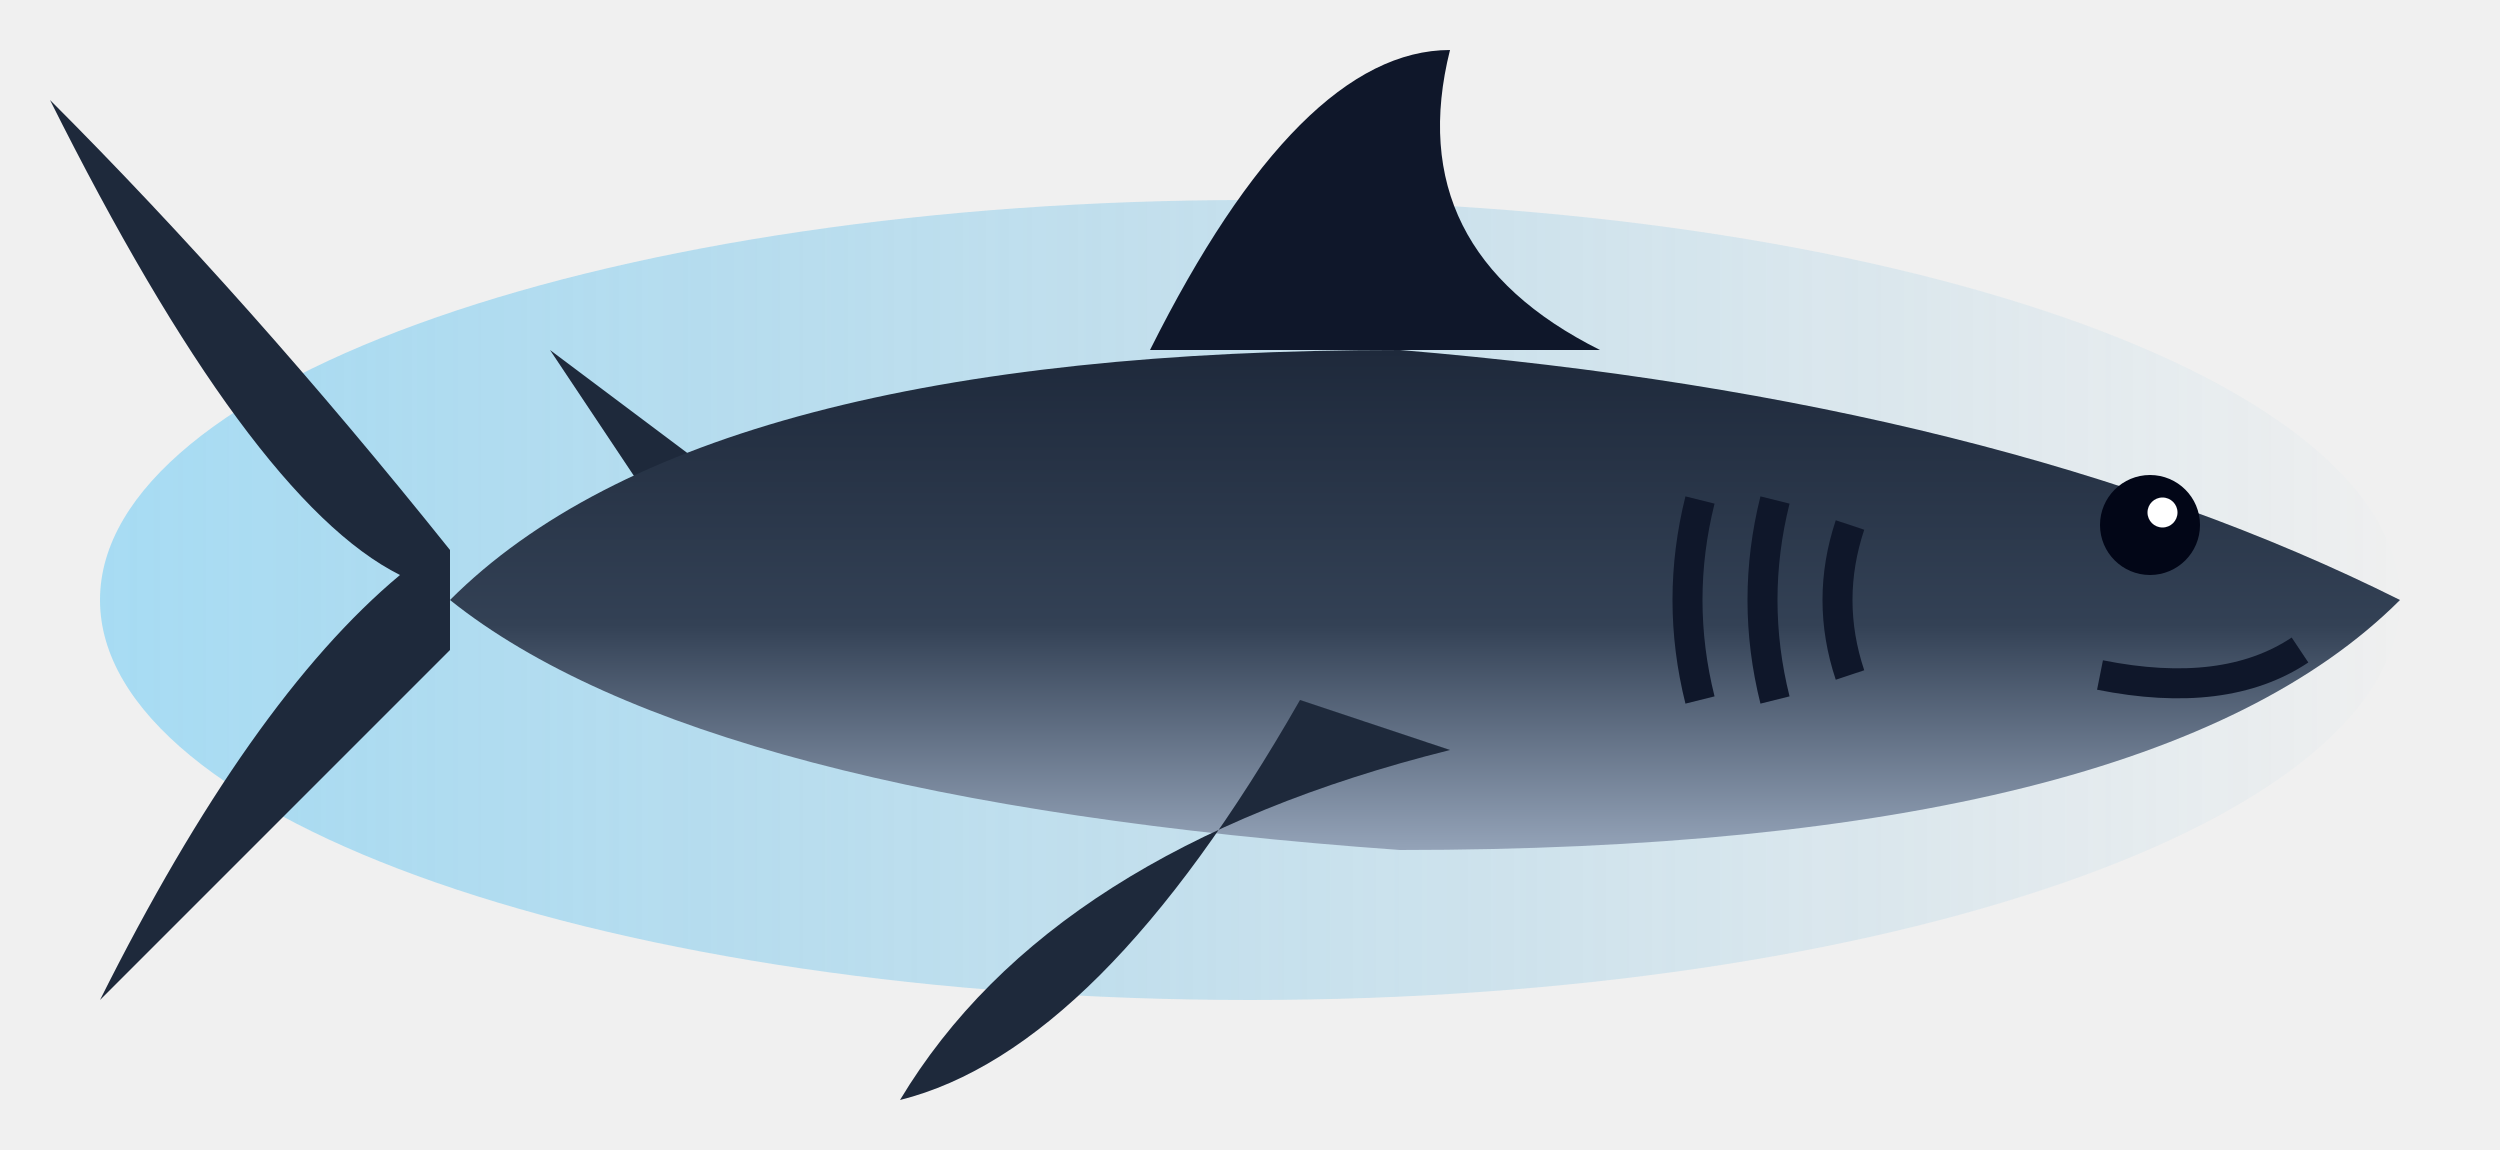
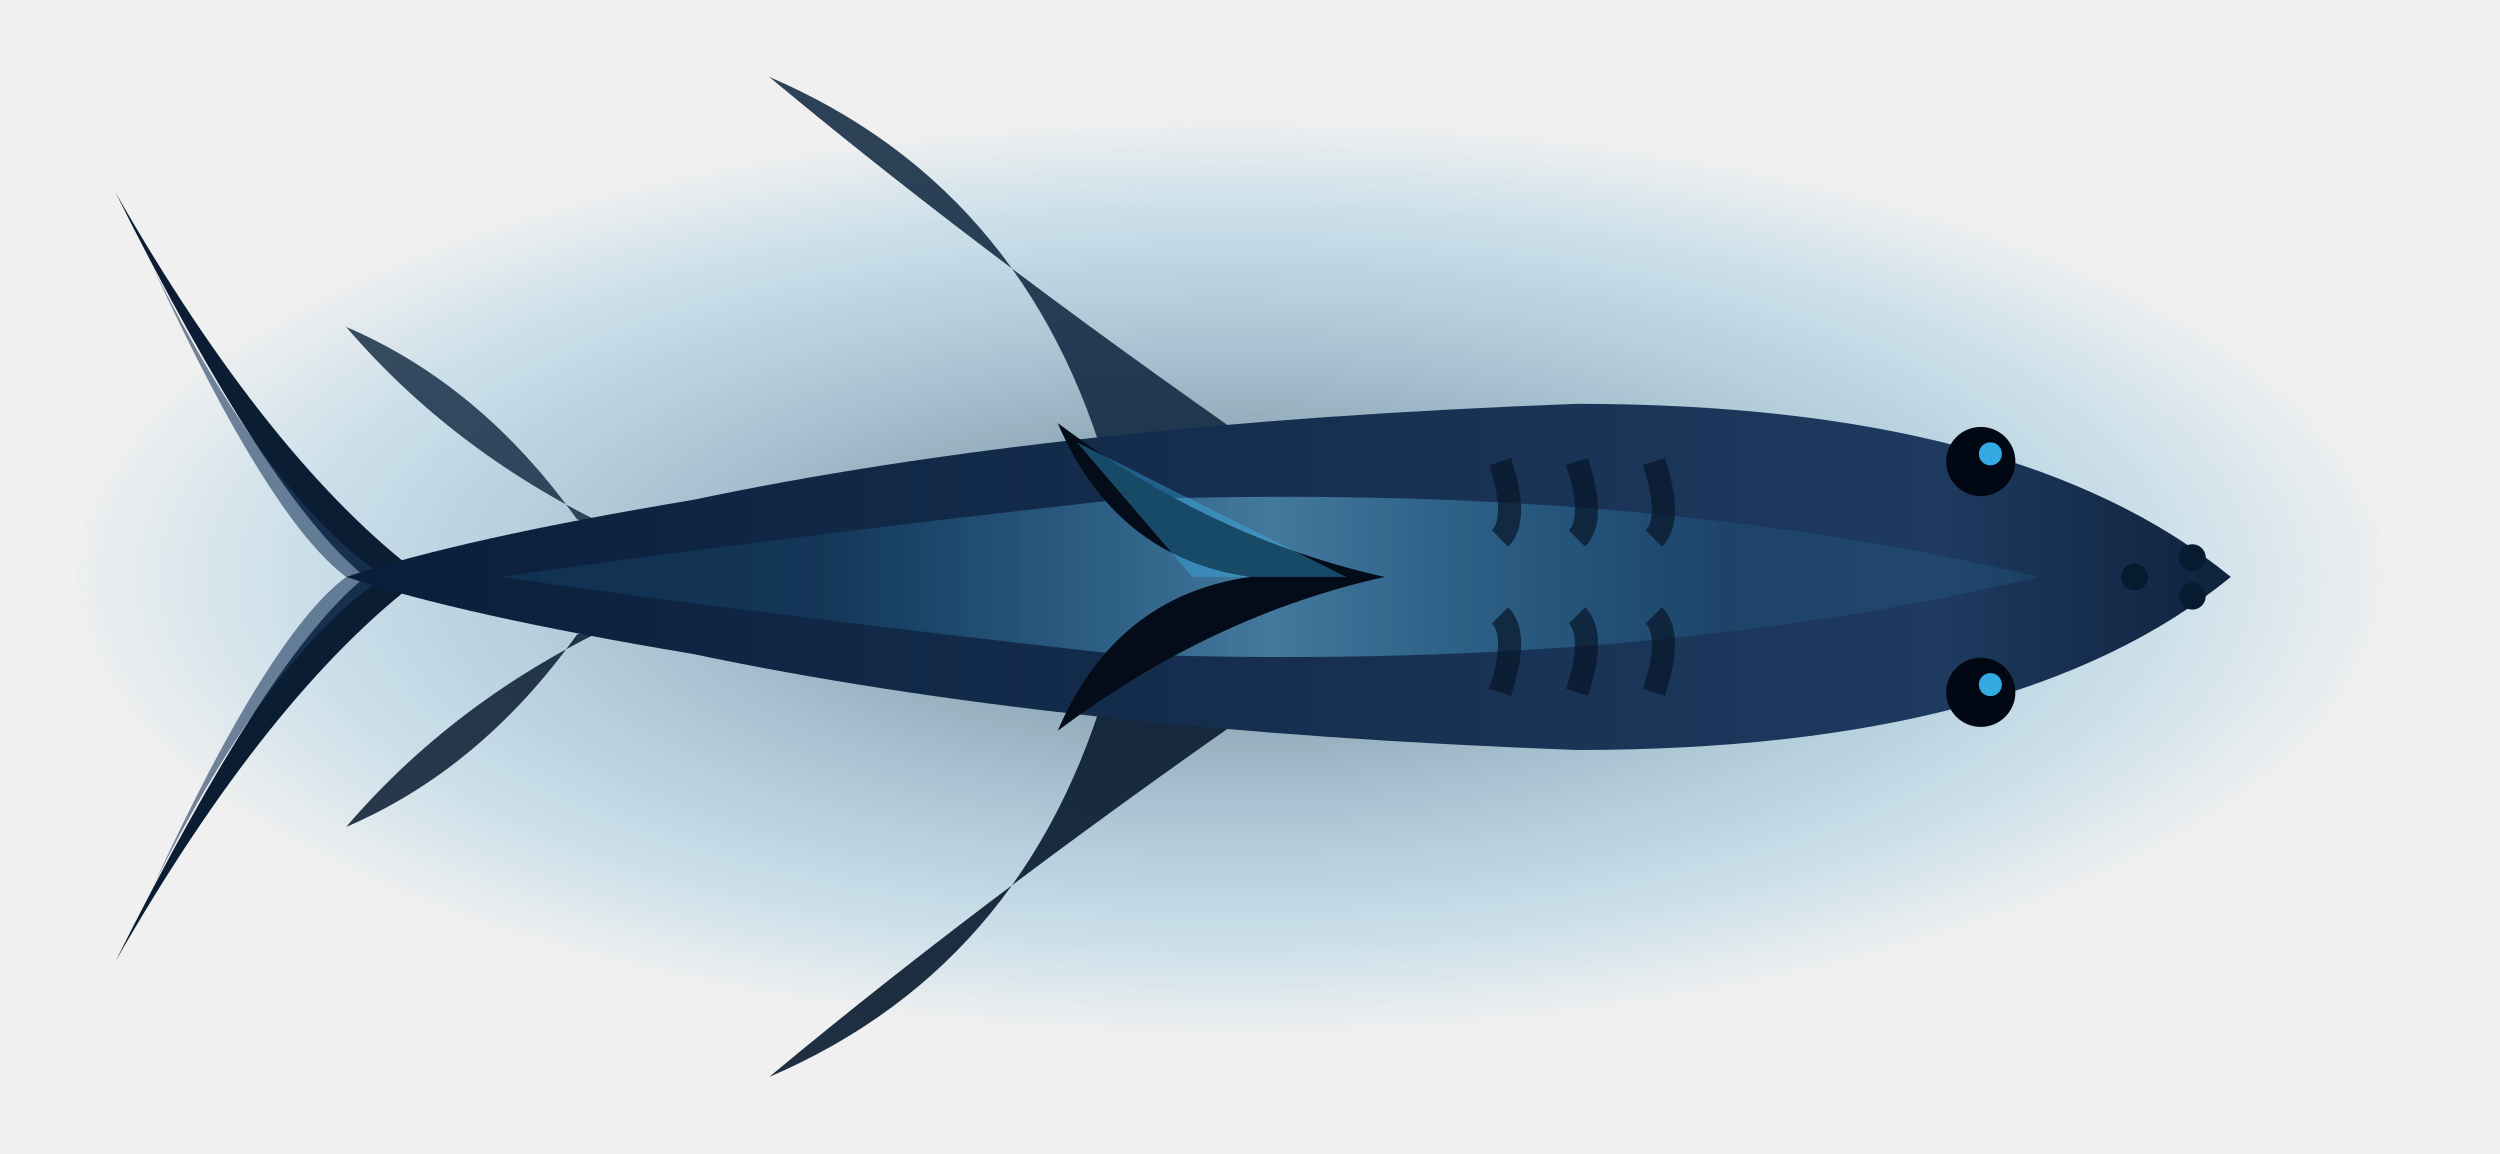
- <svg xmlns="http://www.w3.org/2000/svg" viewBox="0 0 100 46" width="100" height="46">
+ <svg xmlns="http://www.w3.org/2000/svg" viewBox="0 0 130 60" width="130" height="60">
  <defs>
-     <linearGradient id="tubaraoCorpo" x1="0%" y1="0%" x2="0%" y2="100%">
-       <stop offset="0%" stop-color="#1e293b" />
-       <stop offset="55%" stop-color="#334155" />
-       <stop offset="100%" stop-color="#94a3b8" />
+     <linearGradient id="peleTubarao" x1="0%" y1="0%" x2="100%" y2="0%">
+       <stop offset="0%" stop-color="#091e3a" />
+       <stop offset="40%" stop-color="#142c4c" />
+       <stop offset="85%" stop-color="#1e3a5f" />
+       <stop offset="100%" stop-color="#0f233d" />
    </linearGradient>
-     <linearGradient id="marReflexo" x1="0%" y1="0%" x2="100%" y2="0%">
-       <stop offset="0%" stop-color="#38bdf8" stop-opacity="0.4" />
+     <linearGradient id="brilhoDorso" x1="0%" y1="50%" x2="100%" y2="50%">
+       <stop offset="20%" stop-color="#38bdf8" stop-opacity="0.1" />
+       <stop offset="50%" stop-color="#7dd3fc" stop-opacity="0.45" />
+       <stop offset="80%" stop-color="#38bdf8" stop-opacity="0.1" />
+     </linearGradient>
+     <radialGradient id="sombraAgua" cx="50%" cy="50%" r="50%">
+       <stop offset="0%" stop-color="#031628" stop-opacity="0.55" />
+       <stop offset="80%" stop-color="#0284c7" stop-opacity="0.15" />
      <stop offset="100%" stop-color="#0284c7" stop-opacity="0" />
-     </linearGradient>
+     </radialGradient>
  </defs>
-   <ellipse cx="50" cy="24" rx="46" ry="16" fill="url(#marReflexo)" />
-   <path d="M18,22 Q10,12 2,4 Q10,20 16,23 Q10,28 4,40 Q12,32 18,26 Z" fill="#1e293b" />
-   <polygon points="26,20 22,14 30,20" fill="#1e293b" />
-   <path d="M18,24 Q28,14 56,14 Q80,16 96,24 Q86,34 56,34 Q28,32 18,24 Z" fill="url(#tubaraoCorpo)" />
-   <path d="M46,14 Q52,2 58,2 Q56,10 64,14 Z" fill="#0f172a" />
-   <path d="M52,28 Q44,42 36,44 Q42,34 58,30 Z" fill="#1e293b" />
-   <path d="M68,20 Q67,24 68,28" stroke="#0f172a" stroke-width="1.2" fill="none" />
-   <path d="M71,20 Q70,24 71,28" stroke="#0f172a" stroke-width="1.2" fill="none" />
-   <path d="M74,21 Q73,24 74,27" stroke="#0f172a" stroke-width="1.2" fill="none" />
-   <circle cx="86" cy="21" r="2" fill="#020617" />
-   <circle cx="86.5" cy="20.5" r="0.6" fill="#ffffff" />
-   <path d="M84,27 Q89,28 92,26" stroke="#0f172a" stroke-width="1.2" fill="none" />
+   <ellipse cx="64" cy="30" rx="60" ry="24" fill="url(#sombraAgua)" />
+   <path d="M58,26 Q54,10 40,4 Q52,14 68,25 Z" fill="#0c233c" opacity="0.85" />
+   <path d="M58,34 Q54,50 40,56 Q52,46 68,35 Z" fill="#081a2f" opacity="0.9" />
+   <path d="M30,27 Q25,20 18,17 Q24,24 33,28 Z" fill="#0c233c" opacity="0.8" />
+   <path d="M30,33 Q25,40 18,43 Q24,36 33,32 Z" fill="#081a2f" opacity="0.85" />
+   <path d="M22,30 Q14,24 6,10 Q14,26 19,30 Q14,34 6,50 Q14,36 22,30 Z" fill="#0a1d33" />
+   <path d="M20,30 Q14,26 8,14 Q14,27 18,30 Q14,33 8,46 Q14,34 20,30 Z" fill="#1e3a5f" opacity="0.6" />
+   <path d="M116,30 Q105,21 82,21 Q55,22 36,26 Q24,28 18,30 Q24,32 36,34 Q55,38 82,39 Q105,39 116,30 Z" fill="url(#peleTubarao)" />
+   <path d="M106,30 Q85,25 58,26 Q40,28 26,30 Q40,32 58,34 Q85,35 106,30 Z" fill="url(#brilhoDorso)" />
+   <path d="M72,30 Q63,28 55,22 Q58,29 65,30 Q58,31 55,38 Q63,32 72,30 Z" fill="#030c18" />
+   <path d="M70,30 L56,23 L62,30 Z" fill="#38bdf8" opacity="0.35" />
+   <path d="M78,24 Q79,27 78,28" stroke="#061526" stroke-width="1.2" fill="none" opacity="0.7" />
+   <path d="M82,24 Q83,27 82,28" stroke="#061526" stroke-width="1.2" fill="none" opacity="0.7" />
+   <path d="M86,24 Q87,27 86,28" stroke="#061526" stroke-width="1.2" fill="none" opacity="0.7" />
+   <path d="M78,32 Q79,33 78,36" stroke="#061526" stroke-width="1.2" fill="none" opacity="0.7" />
+   <path d="M82,32 Q83,33 82,36" stroke="#061526" stroke-width="1.2" fill="none" opacity="0.7" />
+   <path d="M86,32 Q87,33 86,36" stroke="#061526" stroke-width="1.2" fill="none" opacity="0.7" />
+   <circle cx="103" cy="24" r="1.8" fill="#020813" />
+   <circle cx="103" cy="36" r="1.8" fill="#020813" />
+   <circle cx="103.5" cy="23.6" r="0.6" fill="#38bdf8" opacity="0.9" />
+   <circle cx="103.5" cy="35.6" r="0.6" fill="#38bdf8" opacity="0.9" />
+   <circle cx="114" cy="29" r="0.7" fill="#071b30" />
+   <circle cx="114" cy="31" r="0.7" fill="#071b30" />
+   <circle cx="111" cy="30" r="0.7" fill="#071b30" />
</svg>
